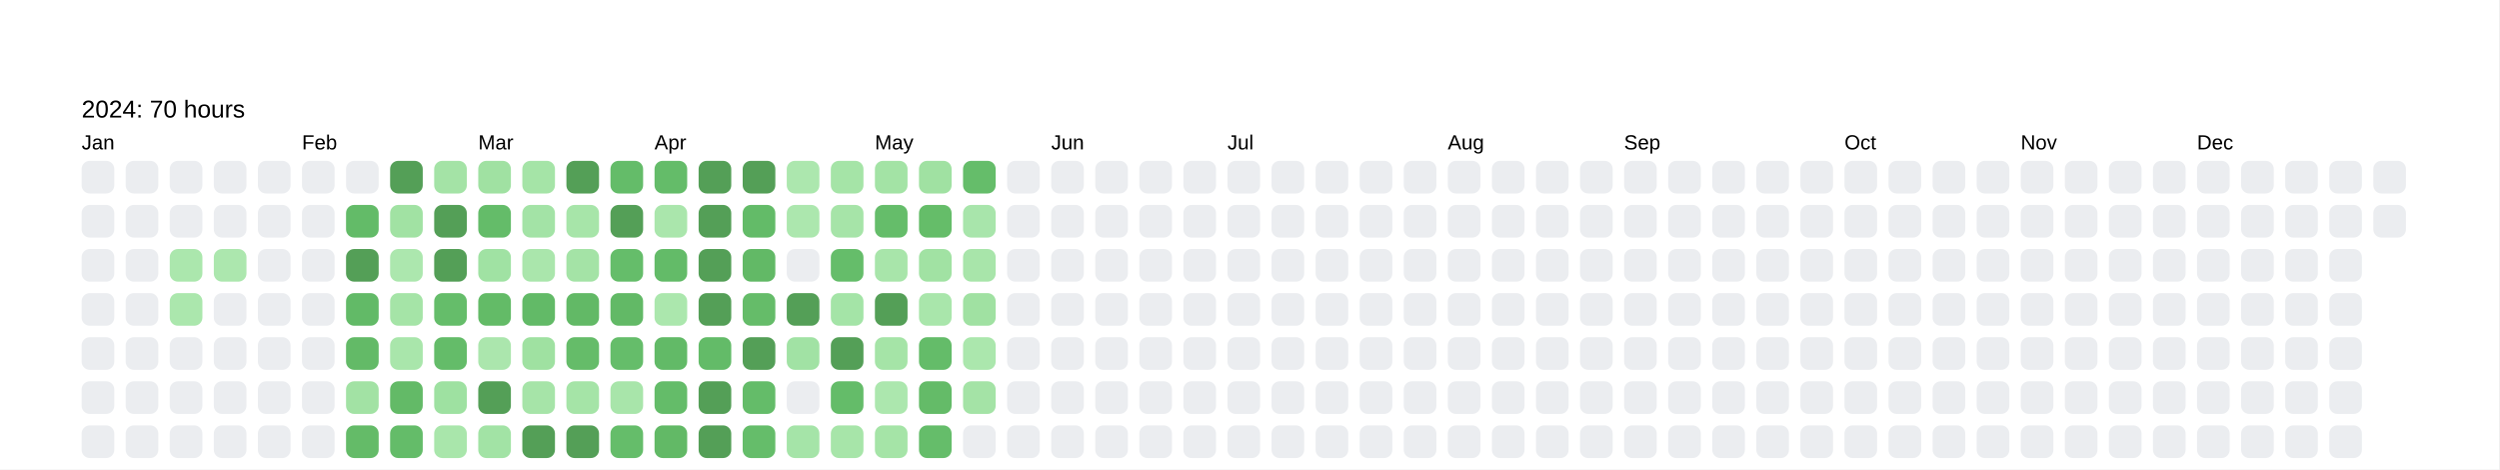
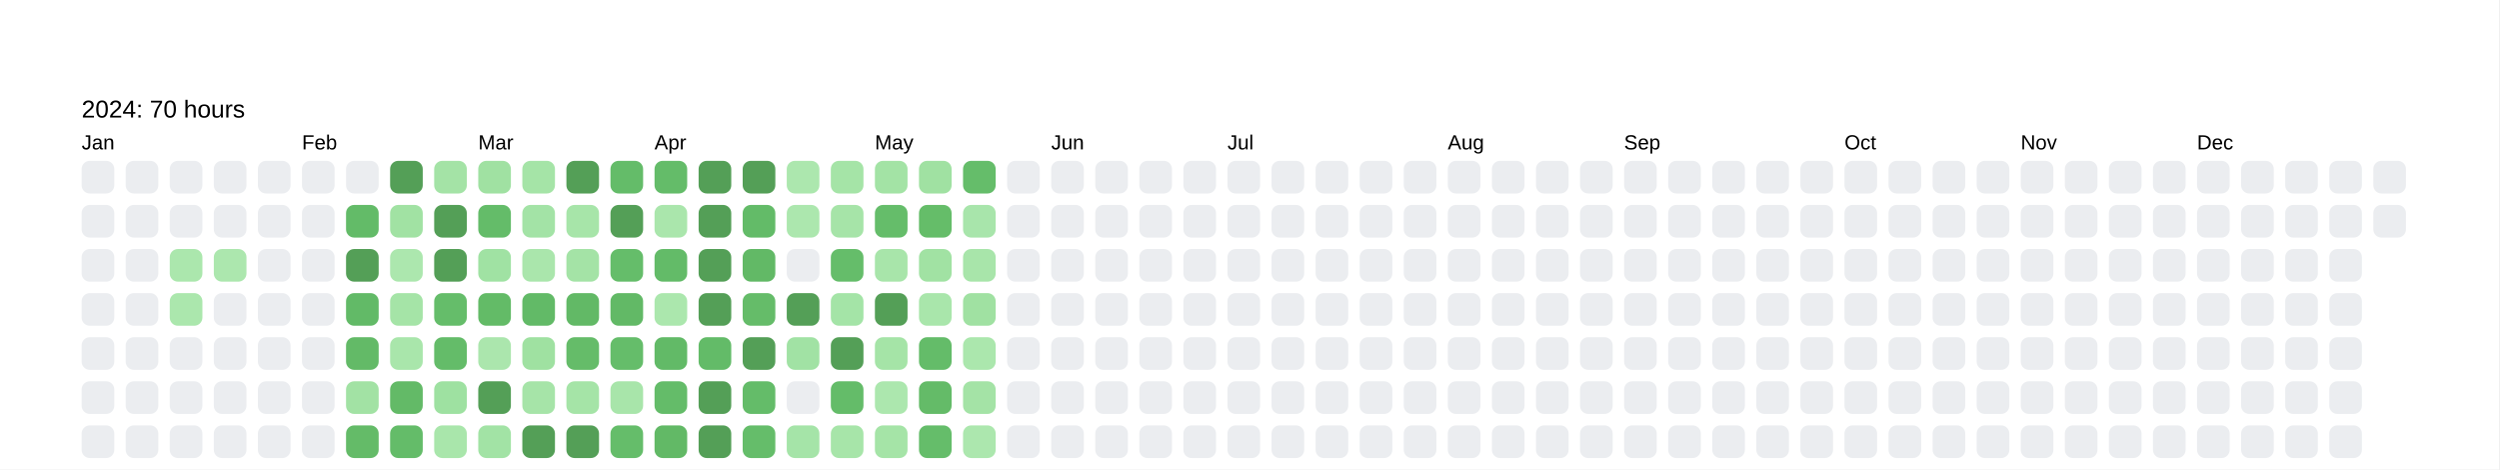
<svg xmlns="http://www.w3.org/2000/svg" baseProfile="full" height="57.5mm" version="1.1" viewBox="0,0,306.2,57.5" width="306.2mm">
  <defs />
  <rect fill="#FFFFFF" height="57.5" width="306.2" x="0" y="0" />
  <text fill="#000000" style="font-size:6px; font-family:Arial; font-weight:bold;" x="10" y="10" />
  <text fill="#000000" style="font-size:3px; font-family:Arial;" x="10" y="14.4">2024: 70 hours</text>
  <text fill="#000000" style="font-size:2.5px; font-family:Arial" x="10" y="18.3">Jan</text>
  <rect fill="#EBEDF0" height="4" rx="1" ry="1" width="4" x="10" y="19.7" />
  <rect fill="#EBEDF0" height="4" rx="1" ry="1" width="4" x="10" y="25.1" />
  <rect fill="#EBEDF0" height="4" rx="1" ry="1" width="4" x="10" y="30.5" />
  <rect fill="#EBEDF0" height="4" rx="1" ry="1" width="4" x="10" y="35.9" />
  <rect fill="#EBEDF0" height="4" rx="1" ry="1" width="4" x="10" y="41.3" />
  <rect fill="#EBEDF0" height="4" rx="1" ry="1" width="4" x="10" y="46.7" />
  <rect fill="#EBEDF0" height="4" rx="1" ry="1" width="4" x="10" y="52.1" />
  <rect fill="#EBEDF0" height="4" rx="1" ry="1" width="4" x="15.4" y="19.7" />
  <rect fill="#EBEDF0" height="4" rx="1" ry="1" width="4" x="15.4" y="25.1" />
  <rect fill="#EBEDF0" height="4" rx="1" ry="1" width="4" x="15.4" y="30.5" />
  <rect fill="#EBEDF0" height="4" rx="1" ry="1" width="4" x="15.4" y="35.9" />
  <rect fill="#EBEDF0" height="4" rx="1" ry="1" width="4" x="15.4" y="41.3" />
  <rect fill="#EBEDF0" height="4" rx="1" ry="1" width="4" x="15.4" y="46.7" />
  <rect fill="#EBEDF0" height="4" rx="1" ry="1" width="4" x="15.4" y="52.1" />
  <rect fill="#EBEDF0" height="4" rx="1" ry="1" width="4" x="20.8" y="19.7" />
  <rect fill="#EBEDF0" height="4" rx="1" ry="1" width="4" x="20.8" y="25.1" />
  <rect fill="#abe7ad" height="4" rx="1" ry="1" width="4" x="20.8" y="30.5" />
  <rect fill="#abe7ad" height="4" rx="1" ry="1" width="4" x="20.8" y="35.9" />
  <rect fill="#EBEDF0" height="4" rx="1" ry="1" width="4" x="20.8" y="41.3" />
  <rect fill="#EBEDF0" height="4" rx="1" ry="1" width="4" x="20.8" y="46.7" />
  <rect fill="#EBEDF0" height="4" rx="1" ry="1" width="4" x="20.8" y="52.1" />
  <rect fill="#EBEDF0" height="4" rx="1" ry="1" width="4" x="26.2" y="19.7" />
  <rect fill="#EBEDF0" height="4" rx="1" ry="1" width="4" x="26.2" y="25.1" />
  <rect fill="#ace7ae" height="4" rx="1" ry="1" width="4" x="26.2" y="30.5" />
  <rect fill="#EBEDF0" height="4" rx="1" ry="1" width="4" x="26.2" y="35.9" />
  <rect fill="#EBEDF0" height="4" rx="1" ry="1" width="4" x="26.2" y="41.3" />
  <rect fill="#EBEDF0" height="4" rx="1" ry="1" width="4" x="26.2" y="46.7" />
  <rect fill="#EBEDF0" height="4" rx="1" ry="1" width="4" x="26.2" y="52.1" />
  <rect fill="#EBEDF0" height="4" rx="1" ry="1" width="4" x="31.6" y="19.7" />
  <rect fill="#EBEDF0" height="4" rx="1" ry="1" width="4" x="31.6" y="25.1" />
  <rect fill="#EBEDF0" height="4" rx="1" ry="1" width="4" x="31.6" y="30.5" />
  <rect fill="#EBEDF0" height="4" rx="1" ry="1" width="4" x="31.6" y="35.9" />
  <rect fill="#EBEDF0" height="4" rx="1" ry="1" width="4" x="31.6" y="41.3" />
  <rect fill="#EBEDF0" height="4" rx="1" ry="1" width="4" x="31.6" y="46.7" />
  <rect fill="#EBEDF0" height="4" rx="1" ry="1" width="4" x="31.6" y="52.1" />
  <text fill="#000000" style="font-size:2.5px; font-family:Arial" x="37.0" y="18.3">Feb</text>
  <rect fill="#EBEDF0" height="4" rx="1" ry="1" width="4" x="37.0" y="19.7" />
  <rect fill="#EBEDF0" height="4" rx="1" ry="1" width="4" x="37.0" y="25.1" />
  <rect fill="#EBEDF0" height="4" rx="1" ry="1" width="4" x="37.0" y="30.5" />
  <rect fill="#EBEDF0" height="4" rx="1" ry="1" width="4" x="37.0" y="35.9" />
  <rect fill="#EBEDF0" height="4" rx="1" ry="1" width="4" x="37.0" y="41.3" />
  <rect fill="#EBEDF0" height="4" rx="1" ry="1" width="4" x="37.0" y="46.7" />
  <rect fill="#EBEDF0" height="4" rx="1" ry="1" width="4" x="37.0" y="52.1" />
  <rect fill="#EBEDF0" height="4" rx="1" ry="1" width="4" x="42.4" y="19.7" />
  <rect fill="#63bb68" height="4" rx="1" ry="1" width="4" x="42.4" y="25.1" />
  <rect fill="#549F57" height="4" rx="1" ry="1" width="4" x="42.4" y="30.5" />
  <rect fill="#62ba67" height="4" rx="1" ry="1" width="4" x="42.4" y="35.9" />
  <rect fill="#63ba67" height="4" rx="1" ry="1" width="4" x="42.4" y="41.3" />
  <rect fill="#a2e2a4" height="4" rx="1" ry="1" width="4" x="42.4" y="46.7" />
  <rect fill="#64bb68" height="4" rx="1" ry="1" width="4" x="42.4" y="52.1" />
  <rect fill="#549F57" height="4" rx="1" ry="1" width="4" x="47.8" y="19.7" />
  <rect fill="#a1e2a3" height="4" rx="1" ry="1" width="4" x="47.8" y="25.1" />
  <rect fill="#ace7ae" height="4" rx="1" ry="1" width="4" x="47.8" y="30.5" />
  <rect fill="#a5e4a7" height="4" rx="1" ry="1" width="4" x="47.8" y="35.9" />
  <rect fill="#a9e6ab" height="4" rx="1" ry="1" width="4" x="47.8" y="41.3" />
  <rect fill="#63ba67" height="4" rx="1" ry="1" width="4" x="47.8" y="46.7" />
  <rect fill="#64bc69" height="4" rx="1" ry="1" width="4" x="47.8" y="52.1" />
  <rect fill="#a4e3a6" height="4" rx="1" ry="1" width="4" x="53.2" y="19.7" />
  <rect fill="#549F57" height="4" rx="1" ry="1" width="4" x="53.2" y="25.1" />
  <rect fill="#549F57" height="4" rx="1" ry="1" width="4" x="53.2" y="30.5" />
  <rect fill="#65bd6a" height="4" rx="1" ry="1" width="4" x="53.2" y="35.9" />
  <rect fill="#64bc69" height="4" rx="1" ry="1" width="4" x="53.2" y="41.3" />
  <rect fill="#9ee1a1" height="4" rx="1" ry="1" width="4" x="53.2" y="46.7" />
  <rect fill="#a9e6ab" height="4" rx="1" ry="1" width="4" x="53.2" y="52.1" />
  <text fill="#000000" style="font-size:2.5px; font-family:Arial" x="58.6" y="18.3">Mar</text>
  <rect fill="#a0e1a2" height="4" rx="1" ry="1" width="4" x="58.6" y="19.7" />
  <rect fill="#64bc69" height="4" rx="1" ry="1" width="4" x="58.6" y="25.1" />
  <rect fill="#a0e2a3" height="4" rx="1" ry="1" width="4" x="58.6" y="30.5" />
  <rect fill="#63bb67" height="4" rx="1" ry="1" width="4" x="58.6" y="35.9" />
  <rect fill="#abe6ad" height="4" rx="1" ry="1" width="4" x="58.6" y="41.3" />
  <rect fill="#549F57" height="4" rx="1" ry="1" width="4" x="58.6" y="46.7" />
  <rect fill="#a2e3a5" height="4" rx="1" ry="1" width="4" x="58.6" y="52.1" />
  <rect fill="#a5e4a7" height="4" rx="1" ry="1" width="4" x="64" y="19.7" />
  <rect fill="#a3e3a6" height="4" rx="1" ry="1" width="4" x="64" y="25.1" />
  <rect fill="#aae6ac" height="4" rx="1" ry="1" width="4" x="64" y="30.5" />
  <rect fill="#62ba67" height="4" rx="1" ry="1" width="4" x="64" y="35.9" />
  <rect fill="#9fe1a1" height="4" rx="1" ry="1" width="4" x="64" y="41.3" />
  <rect fill="#a6e4a8" height="4" rx="1" ry="1" width="4" x="64" y="46.7" />
  <rect fill="#549F57" height="4" rx="1" ry="1" width="4" x="64" y="52.1" />
  <rect fill="#549F57" height="4" rx="1" ry="1" width="4" x="69.4" y="19.7" />
  <rect fill="#a7e5a9" height="4" rx="1" ry="1" width="4" x="69.4" y="25.1" />
  <rect fill="#a4e3a6" height="4" rx="1" ry="1" width="4" x="69.4" y="30.5" />
  <rect fill="#62b966" height="4" rx="1" ry="1" width="4" x="69.4" y="35.9" />
  <rect fill="#65bc69" height="4" rx="1" ry="1" width="4" x="69.4" y="41.3" />
  <rect fill="#a5e4a7" height="4" rx="1" ry="1" width="4" x="69.4" y="46.7" />
  <rect fill="#549F57" height="4" rx="1" ry="1" width="4" x="69.4" y="52.1" />
  <rect fill="#64bc69" height="4" rx="1" ry="1" width="4" x="74.8" y="19.7" />
  <rect fill="#549F57" height="4" rx="1" ry="1" width="4" x="74.8" y="25.1" />
  <rect fill="#65bd6a" height="4" rx="1" ry="1" width="4" x="74.8" y="30.5" />
  <rect fill="#62b966" height="4" rx="1" ry="1" width="4" x="74.8" y="35.9" />
  <rect fill="#65bd6a" height="4" rx="1" ry="1" width="4" x="74.8" y="41.3" />
  <rect fill="#a8e5aa" height="4" rx="1" ry="1" width="4" x="74.8" y="46.7" />
  <rect fill="#65bd6a" height="4" rx="1" ry="1" width="4" x="74.8" y="52.1" />
  <text fill="#000000" style="font-size:2.5px; font-family:Arial" x="80.2" y="18.3">Apr</text>
  <rect fill="#64bc69" height="4" rx="1" ry="1" width="4" x="80.2" y="19.7" />
  <rect fill="#aae6ac" height="4" rx="1" ry="1" width="4" x="80.2" y="25.1" />
  <rect fill="#63bb68" height="4" rx="1" ry="1" width="4" x="80.2" y="30.5" />
  <rect fill="#abe7ad" height="4" rx="1" ry="1" width="4" x="80.2" y="35.9" />
  <rect fill="#62ba67" height="4" rx="1" ry="1" width="4" x="80.2" y="41.3" />
  <rect fill="#64bc69" height="4" rx="1" ry="1" width="4" x="80.2" y="46.7" />
  <rect fill="#62b966" height="4" rx="1" ry="1" width="4" x="80.2" y="52.1" />
  <rect fill="#549F57" height="4" rx="1" ry="1" width="4" x="85.6" y="19.7" />
  <rect fill="#549F57" height="4" rx="1" ry="1" width="4" x="85.6" y="25.1" />
  <rect fill="#549F57" height="4" rx="1" ry="1" width="4" x="85.6" y="30.5" />
  <rect fill="#549F57" height="4" rx="1" ry="1" width="4" x="85.6" y="35.9" />
  <rect fill="#63bb68" height="4" rx="1" ry="1" width="4" x="85.6" y="41.3" />
  <rect fill="#549F57" height="4" rx="1" ry="1" width="4" x="85.6" y="46.7" />
  <rect fill="#549F57" height="4" rx="1" ry="1" width="4" x="85.6" y="52.1" />
  <rect fill="#549F57" height="4" rx="1" ry="1" width="4" x="91" y="19.7" />
  <rect fill="#63bb68" height="4" rx="1" ry="1" width="4" x="91" y="25.1" />
  <rect fill="#62b966" height="4" rx="1" ry="1" width="4" x="91" y="30.5" />
  <rect fill="#65bc69" height="4" rx="1" ry="1" width="4" x="91" y="35.9" />
  <rect fill="#549F57" height="4" rx="1" ry="1" width="4" x="91" y="41.3" />
  <rect fill="#64bc69" height="4" rx="1" ry="1" width="4" x="91" y="46.7" />
  <rect fill="#65bd6a" height="4" rx="1" ry="1" width="4" x="91" y="52.1" />
  <rect fill="#ace7ae" height="4" rx="1" ry="1" width="4" x="96.4" y="19.7" />
  <rect fill="#ace7ae" height="4" rx="1" ry="1" width="4" x="96.4" y="25.1" />
  <rect fill="#EBEDF0" height="4" rx="1" ry="1" width="4" x="96.4" y="30.5" />
  <rect fill="#549F57" height="4" rx="1" ry="1" width="4" x="96.4" y="35.9" />
  <rect fill="#a1e2a4" height="4" rx="1" ry="1" width="4" x="96.4" y="41.3" />
  <rect fill="#EBEDF0" height="4" rx="1" ry="1" width="4" x="96.4" y="46.7" />
  <rect fill="#a5e4a8" height="4" rx="1" ry="1" width="4" x="96.4" y="52.1" />
  <rect fill="#a5e4a7" height="4" rx="1" ry="1" width="4" x="101.8" y="19.7" />
  <rect fill="#a6e4a8" height="4" rx="1" ry="1" width="4" x="101.8" y="25.1" />
  <rect fill="#65bd6a" height="4" rx="1" ry="1" width="4" x="101.8" y="30.5" />
  <rect fill="#a4e4a7" height="4" rx="1" ry="1" width="4" x="101.8" y="35.9" />
  <rect fill="#549F57" height="4" rx="1" ry="1" width="4" x="101.8" y="41.3" />
  <rect fill="#64bc69" height="4" rx="1" ry="1" width="4" x="101.8" y="46.7" />
  <rect fill="#a7e5a9" height="4" rx="1" ry="1" width="4" x="101.8" y="52.1" />
  <text fill="#000000" style="font-size:2.5px; font-family:Arial" x="107.2" y="18.3">May</text>
  <rect fill="#a3e3a5" height="4" rx="1" ry="1" width="4" x="107.2" y="19.7" />
  <rect fill="#65bd6a" height="4" rx="1" ry="1" width="4" x="107.2" y="25.1" />
  <rect fill="#a8e5aa" height="4" rx="1" ry="1" width="4" x="107.2" y="30.5" />
  <rect fill="#549F57" height="4" rx="1" ry="1" width="4" x="107.2" y="35.9" />
  <rect fill="#a5e4a7" height="4" rx="1" ry="1" width="4" x="107.2" y="41.3" />
  <rect fill="#ace7ae" height="4" rx="1" ry="1" width="4" x="107.2" y="46.7" />
  <rect fill="#a5e4a7" height="4" rx="1" ry="1" width="4" x="107.2" y="52.1" />
  <rect fill="#a0e1a2" height="4" rx="1" ry="1" width="4" x="112.6" y="19.7" />
  <rect fill="#65bd69" height="4" rx="1" ry="1" width="4" x="112.6" y="25.1" />
  <rect fill="#a1e2a3" height="4" rx="1" ry="1" width="4" x="112.6" y="30.5" />
  <rect fill="#a9e6ab" height="4" rx="1" ry="1" width="4" x="112.6" y="35.9" />
  <rect fill="#64bc69" height="4" rx="1" ry="1" width="4" x="112.6" y="41.3" />
  <rect fill="#64bb68" height="4" rx="1" ry="1" width="4" x="112.6" y="46.7" />
  <rect fill="#65bd6a" height="4" rx="1" ry="1" width="4" x="112.6" y="52.1" />
  <rect fill="#65bd6a" height="4" rx="1" ry="1" width="4" x="118" y="19.7" />
  <rect fill="#a8e5ab" height="4" rx="1" ry="1" width="4" x="118" y="25.1" />
  <rect fill="#a8e5aa" height="4" rx="1" ry="1" width="4" x="118" y="30.5" />
  <rect fill="#a0e1a2" height="4" rx="1" ry="1" width="4" x="118" y="35.9" />
  <rect fill="#abe7ad" height="4" rx="1" ry="1" width="4" x="118" y="41.3" />
  <rect fill="#a4e3a6" height="4" rx="1" ry="1" width="4" x="118" y="46.7" />
-   <rect fill="#EBEDF0" height="4" rx="1" ry="1" width="4" x="118" y="52.1" />
+   <rect fill="#ace7ae" height="4" rx="1" ry="1" width="4" x="118" y="52.1" />
  <rect fill="#EBEDF0" height="4" rx="1" ry="1" width="4" x="123.4" y="19.7" />
  <rect fill="#EBEDF0" height="4" rx="1" ry="1" width="4" x="123.4" y="25.1" />
  <rect fill="#EBEDF0" height="4" rx="1" ry="1" width="4" x="123.4" y="30.5" />
  <rect fill="#EBEDF0" height="4" rx="1" ry="1" width="4" x="123.4" y="35.9" />
  <rect fill="#EBEDF0" height="4" rx="1" ry="1" width="4" x="123.4" y="41.3" />
  <rect fill="#EBEDF0" height="4" rx="1" ry="1" width="4" x="123.4" y="46.7" />
  <rect fill="#EBEDF0" height="4" rx="1" ry="1" width="4" x="123.4" y="52.1" />
  <text fill="#000000" style="font-size:2.5px; font-family:Arial" x="128.8" y="18.3">Jun</text>
  <rect fill="#EBEDF0" height="4" rx="1" ry="1" width="4" x="128.8" y="19.7" />
  <rect fill="#EBEDF0" height="4" rx="1" ry="1" width="4" x="128.8" y="25.1" />
  <rect fill="#EBEDF0" height="4" rx="1" ry="1" width="4" x="128.8" y="30.5" />
  <rect fill="#EBEDF0" height="4" rx="1" ry="1" width="4" x="128.8" y="35.9" />
  <rect fill="#EBEDF0" height="4" rx="1" ry="1" width="4" x="128.8" y="41.3" />
  <rect fill="#EBEDF0" height="4" rx="1" ry="1" width="4" x="128.8" y="46.7" />
  <rect fill="#EBEDF0" height="4" rx="1" ry="1" width="4" x="128.8" y="52.1" />
  <rect fill="#EBEDF0" height="4" rx="1" ry="1" width="4" x="134.2" y="19.7" />
  <rect fill="#EBEDF0" height="4" rx="1" ry="1" width="4" x="134.2" y="25.1" />
  <rect fill="#EBEDF0" height="4" rx="1" ry="1" width="4" x="134.2" y="30.5" />
  <rect fill="#EBEDF0" height="4" rx="1" ry="1" width="4" x="134.2" y="35.9" />
  <rect fill="#EBEDF0" height="4" rx="1" ry="1" width="4" x="134.2" y="41.3" />
  <rect fill="#EBEDF0" height="4" rx="1" ry="1" width="4" x="134.2" y="46.7" />
  <rect fill="#EBEDF0" height="4" rx="1" ry="1" width="4" x="134.2" y="52.1" />
  <rect fill="#EBEDF0" height="4" rx="1" ry="1" width="4" x="139.6" y="19.7" />
  <rect fill="#EBEDF0" height="4" rx="1" ry="1" width="4" x="139.6" y="25.1" />
  <rect fill="#EBEDF0" height="4" rx="1" ry="1" width="4" x="139.6" y="30.5" />
  <rect fill="#EBEDF0" height="4" rx="1" ry="1" width="4" x="139.6" y="35.9" />
  <rect fill="#EBEDF0" height="4" rx="1" ry="1" width="4" x="139.6" y="41.3" />
  <rect fill="#EBEDF0" height="4" rx="1" ry="1" width="4" x="139.6" y="46.7" />
  <rect fill="#EBEDF0" height="4" rx="1" ry="1" width="4" x="139.6" y="52.1" />
  <rect fill="#EBEDF0" height="4" rx="1" ry="1" width="4" x="145" y="19.7" />
  <rect fill="#EBEDF0" height="4" rx="1" ry="1" width="4" x="145" y="25.1" />
  <rect fill="#EBEDF0" height="4" rx="1" ry="1" width="4" x="145" y="30.5" />
  <rect fill="#EBEDF0" height="4" rx="1" ry="1" width="4" x="145" y="35.9" />
  <rect fill="#EBEDF0" height="4" rx="1" ry="1" width="4" x="145" y="41.3" />
  <rect fill="#EBEDF0" height="4" rx="1" ry="1" width="4" x="145" y="46.7" />
  <rect fill="#EBEDF0" height="4" rx="1" ry="1" width="4" x="145" y="52.1" />
  <text fill="#000000" style="font-size:2.5px; font-family:Arial" x="150.4" y="18.3">Jul</text>
  <rect fill="#EBEDF0" height="4" rx="1" ry="1" width="4" x="150.4" y="19.7" />
  <rect fill="#EBEDF0" height="4" rx="1" ry="1" width="4" x="150.4" y="25.1" />
  <rect fill="#EBEDF0" height="4" rx="1" ry="1" width="4" x="150.4" y="30.5" />
  <rect fill="#EBEDF0" height="4" rx="1" ry="1" width="4" x="150.4" y="35.9" />
  <rect fill="#EBEDF0" height="4" rx="1" ry="1" width="4" x="150.4" y="41.3" />
  <rect fill="#EBEDF0" height="4" rx="1" ry="1" width="4" x="150.4" y="46.7" />
  <rect fill="#EBEDF0" height="4" rx="1" ry="1" width="4" x="150.4" y="52.1" />
  <rect fill="#EBEDF0" height="4" rx="1" ry="1" width="4" x="155.8" y="19.7" />
  <rect fill="#EBEDF0" height="4" rx="1" ry="1" width="4" x="155.8" y="25.1" />
  <rect fill="#EBEDF0" height="4" rx="1" ry="1" width="4" x="155.8" y="30.5" />
  <rect fill="#EBEDF0" height="4" rx="1" ry="1" width="4" x="155.8" y="35.9" />
  <rect fill="#EBEDF0" height="4" rx="1" ry="1" width="4" x="155.8" y="41.3" />
  <rect fill="#EBEDF0" height="4" rx="1" ry="1" width="4" x="155.8" y="46.7" />
  <rect fill="#EBEDF0" height="4" rx="1" ry="1" width="4" x="155.8" y="52.1" />
  <rect fill="#EBEDF0" height="4" rx="1" ry="1" width="4" x="161.2" y="19.7" />
  <rect fill="#EBEDF0" height="4" rx="1" ry="1" width="4" x="161.2" y="25.1" />
  <rect fill="#EBEDF0" height="4" rx="1" ry="1" width="4" x="161.2" y="30.5" />
  <rect fill="#EBEDF0" height="4" rx="1" ry="1" width="4" x="161.2" y="35.9" />
  <rect fill="#EBEDF0" height="4" rx="1" ry="1" width="4" x="161.2" y="41.3" />
  <rect fill="#EBEDF0" height="4" rx="1" ry="1" width="4" x="161.2" y="46.7" />
  <rect fill="#EBEDF0" height="4" rx="1" ry="1" width="4" x="161.2" y="52.1" />
  <rect fill="#EBEDF0" height="4" rx="1" ry="1" width="4" x="166.6" y="19.7" />
  <rect fill="#EBEDF0" height="4" rx="1" ry="1" width="4" x="166.6" y="25.1" />
  <rect fill="#EBEDF0" height="4" rx="1" ry="1" width="4" x="166.6" y="30.5" />
  <rect fill="#EBEDF0" height="4" rx="1" ry="1" width="4" x="166.6" y="35.9" />
  <rect fill="#EBEDF0" height="4" rx="1" ry="1" width="4" x="166.6" y="41.3" />
  <rect fill="#EBEDF0" height="4" rx="1" ry="1" width="4" x="166.6" y="46.7" />
  <rect fill="#EBEDF0" height="4" rx="1" ry="1" width="4" x="166.6" y="52.1" />
  <rect fill="#EBEDF0" height="4" rx="1" ry="1" width="4" x="172" y="19.7" />
  <rect fill="#EBEDF0" height="4" rx="1" ry="1" width="4" x="172" y="25.1" />
  <rect fill="#EBEDF0" height="4" rx="1" ry="1" width="4" x="172" y="30.5" />
  <rect fill="#EBEDF0" height="4" rx="1" ry="1" width="4" x="172" y="35.9" />
  <rect fill="#EBEDF0" height="4" rx="1" ry="1" width="4" x="172" y="41.3" />
  <rect fill="#EBEDF0" height="4" rx="1" ry="1" width="4" x="172" y="46.7" />
  <rect fill="#EBEDF0" height="4" rx="1" ry="1" width="4" x="172" y="52.1" />
  <text fill="#000000" style="font-size:2.5px; font-family:Arial" x="177.4" y="18.3">Aug</text>
  <rect fill="#EBEDF0" height="4" rx="1" ry="1" width="4" x="177.4" y="19.7" />
  <rect fill="#EBEDF0" height="4" rx="1" ry="1" width="4" x="177.4" y="25.1" />
  <rect fill="#EBEDF0" height="4" rx="1" ry="1" width="4" x="177.4" y="30.5" />
  <rect fill="#EBEDF0" height="4" rx="1" ry="1" width="4" x="177.4" y="35.9" />
  <rect fill="#EBEDF0" height="4" rx="1" ry="1" width="4" x="177.4" y="41.3" />
  <rect fill="#EBEDF0" height="4" rx="1" ry="1" width="4" x="177.4" y="46.7" />
  <rect fill="#EBEDF0" height="4" rx="1" ry="1" width="4" x="177.4" y="52.1" />
  <rect fill="#EBEDF0" height="4" rx="1" ry="1" width="4" x="182.8" y="19.7" />
  <rect fill="#EBEDF0" height="4" rx="1" ry="1" width="4" x="182.8" y="25.1" />
  <rect fill="#EBEDF0" height="4" rx="1" ry="1" width="4" x="182.8" y="30.5" />
  <rect fill="#EBEDF0" height="4" rx="1" ry="1" width="4" x="182.8" y="35.9" />
  <rect fill="#EBEDF0" height="4" rx="1" ry="1" width="4" x="182.8" y="41.3" />
  <rect fill="#EBEDF0" height="4" rx="1" ry="1" width="4" x="182.8" y="46.7" />
  <rect fill="#EBEDF0" height="4" rx="1" ry="1" width="4" x="182.8" y="52.1" />
  <rect fill="#EBEDF0" height="4" rx="1" ry="1" width="4" x="188.2" y="19.7" />
  <rect fill="#EBEDF0" height="4" rx="1" ry="1" width="4" x="188.2" y="25.1" />
  <rect fill="#EBEDF0" height="4" rx="1" ry="1" width="4" x="188.2" y="30.5" />
  <rect fill="#EBEDF0" height="4" rx="1" ry="1" width="4" x="188.2" y="35.9" />
  <rect fill="#EBEDF0" height="4" rx="1" ry="1" width="4" x="188.2" y="41.3" />
  <rect fill="#EBEDF0" height="4" rx="1" ry="1" width="4" x="188.2" y="46.7" />
  <rect fill="#EBEDF0" height="4" rx="1" ry="1" width="4" x="188.2" y="52.1" />
  <rect fill="#EBEDF0" height="4" rx="1" ry="1" width="4" x="193.6" y="19.7" />
  <rect fill="#EBEDF0" height="4" rx="1" ry="1" width="4" x="193.6" y="25.1" />
  <rect fill="#EBEDF0" height="4" rx="1" ry="1" width="4" x="193.6" y="30.5" />
  <rect fill="#EBEDF0" height="4" rx="1" ry="1" width="4" x="193.6" y="35.9" />
  <rect fill="#EBEDF0" height="4" rx="1" ry="1" width="4" x="193.6" y="41.3" />
  <rect fill="#EBEDF0" height="4" rx="1" ry="1" width="4" x="193.6" y="46.7" />
  <rect fill="#EBEDF0" height="4" rx="1" ry="1" width="4" x="193.6" y="52.1" />
  <text fill="#000000" style="font-size:2.5px; font-family:Arial" x="199" y="18.3">Sep</text>
  <rect fill="#EBEDF0" height="4" rx="1" ry="1" width="4" x="199" y="19.7" />
  <rect fill="#EBEDF0" height="4" rx="1" ry="1" width="4" x="199" y="25.1" />
  <rect fill="#EBEDF0" height="4" rx="1" ry="1" width="4" x="199" y="30.5" />
  <rect fill="#EBEDF0" height="4" rx="1" ry="1" width="4" x="199" y="35.9" />
  <rect fill="#EBEDF0" height="4" rx="1" ry="1" width="4" x="199" y="41.3" />
  <rect fill="#EBEDF0" height="4" rx="1" ry="1" width="4" x="199" y="46.7" />
  <rect fill="#EBEDF0" height="4" rx="1" ry="1" width="4" x="199" y="52.1" />
  <rect fill="#EBEDF0" height="4" rx="1" ry="1" width="4" x="204.4" y="19.7" />
  <rect fill="#EBEDF0" height="4" rx="1" ry="1" width="4" x="204.4" y="25.1" />
  <rect fill="#EBEDF0" height="4" rx="1" ry="1" width="4" x="204.4" y="30.5" />
  <rect fill="#EBEDF0" height="4" rx="1" ry="1" width="4" x="204.4" y="35.9" />
  <rect fill="#EBEDF0" height="4" rx="1" ry="1" width="4" x="204.4" y="41.3" />
  <rect fill="#EBEDF0" height="4" rx="1" ry="1" width="4" x="204.4" y="46.7" />
  <rect fill="#EBEDF0" height="4" rx="1" ry="1" width="4" x="204.4" y="52.1" />
  <rect fill="#EBEDF0" height="4" rx="1" ry="1" width="4" x="209.8" y="19.7" />
  <rect fill="#EBEDF0" height="4" rx="1" ry="1" width="4" x="209.8" y="25.1" />
  <rect fill="#EBEDF0" height="4" rx="1" ry="1" width="4" x="209.8" y="30.5" />
  <rect fill="#EBEDF0" height="4" rx="1" ry="1" width="4" x="209.8" y="35.9" />
  <rect fill="#EBEDF0" height="4" rx="1" ry="1" width="4" x="209.8" y="41.3" />
  <rect fill="#EBEDF0" height="4" rx="1" ry="1" width="4" x="209.8" y="46.7" />
  <rect fill="#EBEDF0" height="4" rx="1" ry="1" width="4" x="209.8" y="52.1" />
  <rect fill="#EBEDF0" height="4" rx="1" ry="1" width="4" x="215.2" y="19.7" />
  <rect fill="#EBEDF0" height="4" rx="1" ry="1" width="4" x="215.2" y="25.1" />
  <rect fill="#EBEDF0" height="4" rx="1" ry="1" width="4" x="215.2" y="30.5" />
  <rect fill="#EBEDF0" height="4" rx="1" ry="1" width="4" x="215.2" y="35.9" />
  <rect fill="#EBEDF0" height="4" rx="1" ry="1" width="4" x="215.2" y="41.3" />
  <rect fill="#EBEDF0" height="4" rx="1" ry="1" width="4" x="215.2" y="46.7" />
  <rect fill="#EBEDF0" height="4" rx="1" ry="1" width="4" x="215.2" y="52.1" />
  <rect fill="#EBEDF0" height="4" rx="1" ry="1" width="4" x="220.6" y="19.7" />
  <rect fill="#EBEDF0" height="4" rx="1" ry="1" width="4" x="220.6" y="25.1" />
  <rect fill="#EBEDF0" height="4" rx="1" ry="1" width="4" x="220.6" y="30.5" />
  <rect fill="#EBEDF0" height="4" rx="1" ry="1" width="4" x="220.6" y="35.9" />
  <rect fill="#EBEDF0" height="4" rx="1" ry="1" width="4" x="220.6" y="41.3" />
  <rect fill="#EBEDF0" height="4" rx="1" ry="1" width="4" x="220.6" y="46.7" />
  <rect fill="#EBEDF0" height="4" rx="1" ry="1" width="4" x="220.6" y="52.1" />
  <text fill="#000000" style="font-size:2.5px; font-family:Arial" x="226" y="18.3">Oct</text>
  <rect fill="#EBEDF0" height="4" rx="1" ry="1" width="4" x="226" y="19.7" />
  <rect fill="#EBEDF0" height="4" rx="1" ry="1" width="4" x="226" y="25.1" />
  <rect fill="#EBEDF0" height="4" rx="1" ry="1" width="4" x="226" y="30.5" />
  <rect fill="#EBEDF0" height="4" rx="1" ry="1" width="4" x="226" y="35.9" />
  <rect fill="#EBEDF0" height="4" rx="1" ry="1" width="4" x="226" y="41.3" />
  <rect fill="#EBEDF0" height="4" rx="1" ry="1" width="4" x="226" y="46.7" />
  <rect fill="#EBEDF0" height="4" rx="1" ry="1" width="4" x="226" y="52.1" />
  <rect fill="#EBEDF0" height="4" rx="1" ry="1" width="4" x="231.4" y="19.7" />
  <rect fill="#EBEDF0" height="4" rx="1" ry="1" width="4" x="231.4" y="25.1" />
  <rect fill="#EBEDF0" height="4" rx="1" ry="1" width="4" x="231.4" y="30.5" />
  <rect fill="#EBEDF0" height="4" rx="1" ry="1" width="4" x="231.4" y="35.9" />
  <rect fill="#EBEDF0" height="4" rx="1" ry="1" width="4" x="231.4" y="41.3" />
  <rect fill="#EBEDF0" height="4" rx="1" ry="1" width="4" x="231.4" y="46.7" />
  <rect fill="#EBEDF0" height="4" rx="1" ry="1" width="4" x="231.4" y="52.1" />
  <rect fill="#EBEDF0" height="4" rx="1" ry="1" width="4" x="236.8" y="19.7" />
  <rect fill="#EBEDF0" height="4" rx="1" ry="1" width="4" x="236.8" y="25.1" />
  <rect fill="#EBEDF0" height="4" rx="1" ry="1" width="4" x="236.8" y="30.5" />
  <rect fill="#EBEDF0" height="4" rx="1" ry="1" width="4" x="236.8" y="35.9" />
  <rect fill="#EBEDF0" height="4" rx="1" ry="1" width="4" x="236.8" y="41.3" />
  <rect fill="#EBEDF0" height="4" rx="1" ry="1" width="4" x="236.8" y="46.7" />
  <rect fill="#EBEDF0" height="4" rx="1" ry="1" width="4" x="236.8" y="52.1" />
  <rect fill="#EBEDF0" height="4" rx="1" ry="1" width="4" x="242.2" y="19.7" />
  <rect fill="#EBEDF0" height="4" rx="1" ry="1" width="4" x="242.2" y="25.1" />
  <rect fill="#EBEDF0" height="4" rx="1" ry="1" width="4" x="242.2" y="30.5" />
  <rect fill="#EBEDF0" height="4" rx="1" ry="1" width="4" x="242.2" y="35.9" />
  <rect fill="#EBEDF0" height="4" rx="1" ry="1" width="4" x="242.2" y="41.3" />
  <rect fill="#EBEDF0" height="4" rx="1" ry="1" width="4" x="242.2" y="46.7" />
  <rect fill="#EBEDF0" height="4" rx="1" ry="1" width="4" x="242.2" y="52.1" />
  <text fill="#000000" style="font-size:2.5px; font-family:Arial" x="247.6" y="18.3">Nov</text>
  <rect fill="#EBEDF0" height="4" rx="1" ry="1" width="4" x="247.6" y="19.7" />
  <rect fill="#EBEDF0" height="4" rx="1" ry="1" width="4" x="247.6" y="25.1" />
  <rect fill="#EBEDF0" height="4" rx="1" ry="1" width="4" x="247.6" y="30.5" />
  <rect fill="#EBEDF0" height="4" rx="1" ry="1" width="4" x="247.6" y="35.9" />
  <rect fill="#EBEDF0" height="4" rx="1" ry="1" width="4" x="247.6" y="41.3" />
  <rect fill="#EBEDF0" height="4" rx="1" ry="1" width="4" x="247.6" y="46.7" />
  <rect fill="#EBEDF0" height="4" rx="1" ry="1" width="4" x="247.6" y="52.1" />
  <rect fill="#EBEDF0" height="4" rx="1" ry="1" width="4" x="253" y="19.7" />
  <rect fill="#EBEDF0" height="4" rx="1" ry="1" width="4" x="253" y="25.1" />
  <rect fill="#EBEDF0" height="4" rx="1" ry="1" width="4" x="253" y="30.5" />
  <rect fill="#EBEDF0" height="4" rx="1" ry="1" width="4" x="253" y="35.9" />
  <rect fill="#EBEDF0" height="4" rx="1" ry="1" width="4" x="253" y="41.3" />
  <rect fill="#EBEDF0" height="4" rx="1" ry="1" width="4" x="253" y="46.7" />
  <rect fill="#EBEDF0" height="4" rx="1" ry="1" width="4" x="253" y="52.1" />
  <rect fill="#EBEDF0" height="4" rx="1" ry="1" width="4" x="258.4" y="19.7" />
  <rect fill="#EBEDF0" height="4" rx="1" ry="1" width="4" x="258.4" y="25.1" />
  <rect fill="#EBEDF0" height="4" rx="1" ry="1" width="4" x="258.4" y="30.5" />
  <rect fill="#EBEDF0" height="4" rx="1" ry="1" width="4" x="258.4" y="35.9" />
  <rect fill="#EBEDF0" height="4" rx="1" ry="1" width="4" x="258.4" y="41.3" />
  <rect fill="#EBEDF0" height="4" rx="1" ry="1" width="4" x="258.4" y="46.7" />
  <rect fill="#EBEDF0" height="4" rx="1" ry="1" width="4" x="258.4" y="52.1" />
  <rect fill="#EBEDF0" height="4" rx="1" ry="1" width="4" x="263.8" y="19.7" />
  <rect fill="#EBEDF0" height="4" rx="1" ry="1" width="4" x="263.8" y="25.1" />
  <rect fill="#EBEDF0" height="4" rx="1" ry="1" width="4" x="263.8" y="30.5" />
  <rect fill="#EBEDF0" height="4" rx="1" ry="1" width="4" x="263.8" y="35.9" />
  <rect fill="#EBEDF0" height="4" rx="1" ry="1" width="4" x="263.8" y="41.3" />
  <rect fill="#EBEDF0" height="4" rx="1" ry="1" width="4" x="263.8" y="46.7" />
  <rect fill="#EBEDF0" height="4" rx="1" ry="1" width="4" x="263.8" y="52.1" />
  <text fill="#000000" style="font-size:2.5px; font-family:Arial" x="269.2" y="18.3">Dec</text>
  <rect fill="#EBEDF0" height="4" rx="1" ry="1" width="4" x="269.2" y="19.7" />
  <rect fill="#EBEDF0" height="4" rx="1" ry="1" width="4" x="269.2" y="25.1" />
  <rect fill="#EBEDF0" height="4" rx="1" ry="1" width="4" x="269.2" y="30.5" />
  <rect fill="#EBEDF0" height="4" rx="1" ry="1" width="4" x="269.2" y="35.9" />
  <rect fill="#EBEDF0" height="4" rx="1" ry="1" width="4" x="269.2" y="41.3" />
  <rect fill="#EBEDF0" height="4" rx="1" ry="1" width="4" x="269.2" y="46.7" />
  <rect fill="#EBEDF0" height="4" rx="1" ry="1" width="4" x="269.2" y="52.1" />
  <rect fill="#EBEDF0" height="4" rx="1" ry="1" width="4" x="274.6" y="19.7" />
  <rect fill="#EBEDF0" height="4" rx="1" ry="1" width="4" x="274.6" y="25.1" />
  <rect fill="#EBEDF0" height="4" rx="1" ry="1" width="4" x="274.6" y="30.5" />
  <rect fill="#EBEDF0" height="4" rx="1" ry="1" width="4" x="274.6" y="35.9" />
  <rect fill="#EBEDF0" height="4" rx="1" ry="1" width="4" x="274.6" y="41.3" />
  <rect fill="#EBEDF0" height="4" rx="1" ry="1" width="4" x="274.6" y="46.7" />
  <rect fill="#EBEDF0" height="4" rx="1" ry="1" width="4" x="274.6" y="52.1" />
  <rect fill="#EBEDF0" height="4" rx="1" ry="1" width="4" x="280" y="19.7" />
  <rect fill="#EBEDF0" height="4" rx="1" ry="1" width="4" x="280" y="25.1" />
  <rect fill="#EBEDF0" height="4" rx="1" ry="1" width="4" x="280" y="30.5" />
  <rect fill="#EBEDF0" height="4" rx="1" ry="1" width="4" x="280" y="35.9" />
  <rect fill="#EBEDF0" height="4" rx="1" ry="1" width="4" x="280" y="41.3" />
  <rect fill="#EBEDF0" height="4" rx="1" ry="1" width="4" x="280" y="46.7" />
  <rect fill="#EBEDF0" height="4" rx="1" ry="1" width="4" x="280" y="52.1" />
  <rect fill="#EBEDF0" height="4" rx="1" ry="1" width="4" x="285.4" y="19.7" />
  <rect fill="#EBEDF0" height="4" rx="1" ry="1" width="4" x="285.4" y="25.1" />
  <rect fill="#EBEDF0" height="4" rx="1" ry="1" width="4" x="285.4" y="30.5" />
  <rect fill="#EBEDF0" height="4" rx="1" ry="1" width="4" x="285.4" y="35.9" />
  <rect fill="#EBEDF0" height="4" rx="1" ry="1" width="4" x="285.4" y="41.3" />
  <rect fill="#EBEDF0" height="4" rx="1" ry="1" width="4" x="285.4" y="46.7" />
  <rect fill="#EBEDF0" height="4" rx="1" ry="1" width="4" x="285.4" y="52.1" />
  <rect fill="#EBEDF0" height="4" rx="1" ry="1" width="4" x="290.8" y="19.7" />
  <rect fill="#EBEDF0" height="4" rx="1" ry="1" width="4" x="290.8" y="25.1" />
</svg>
